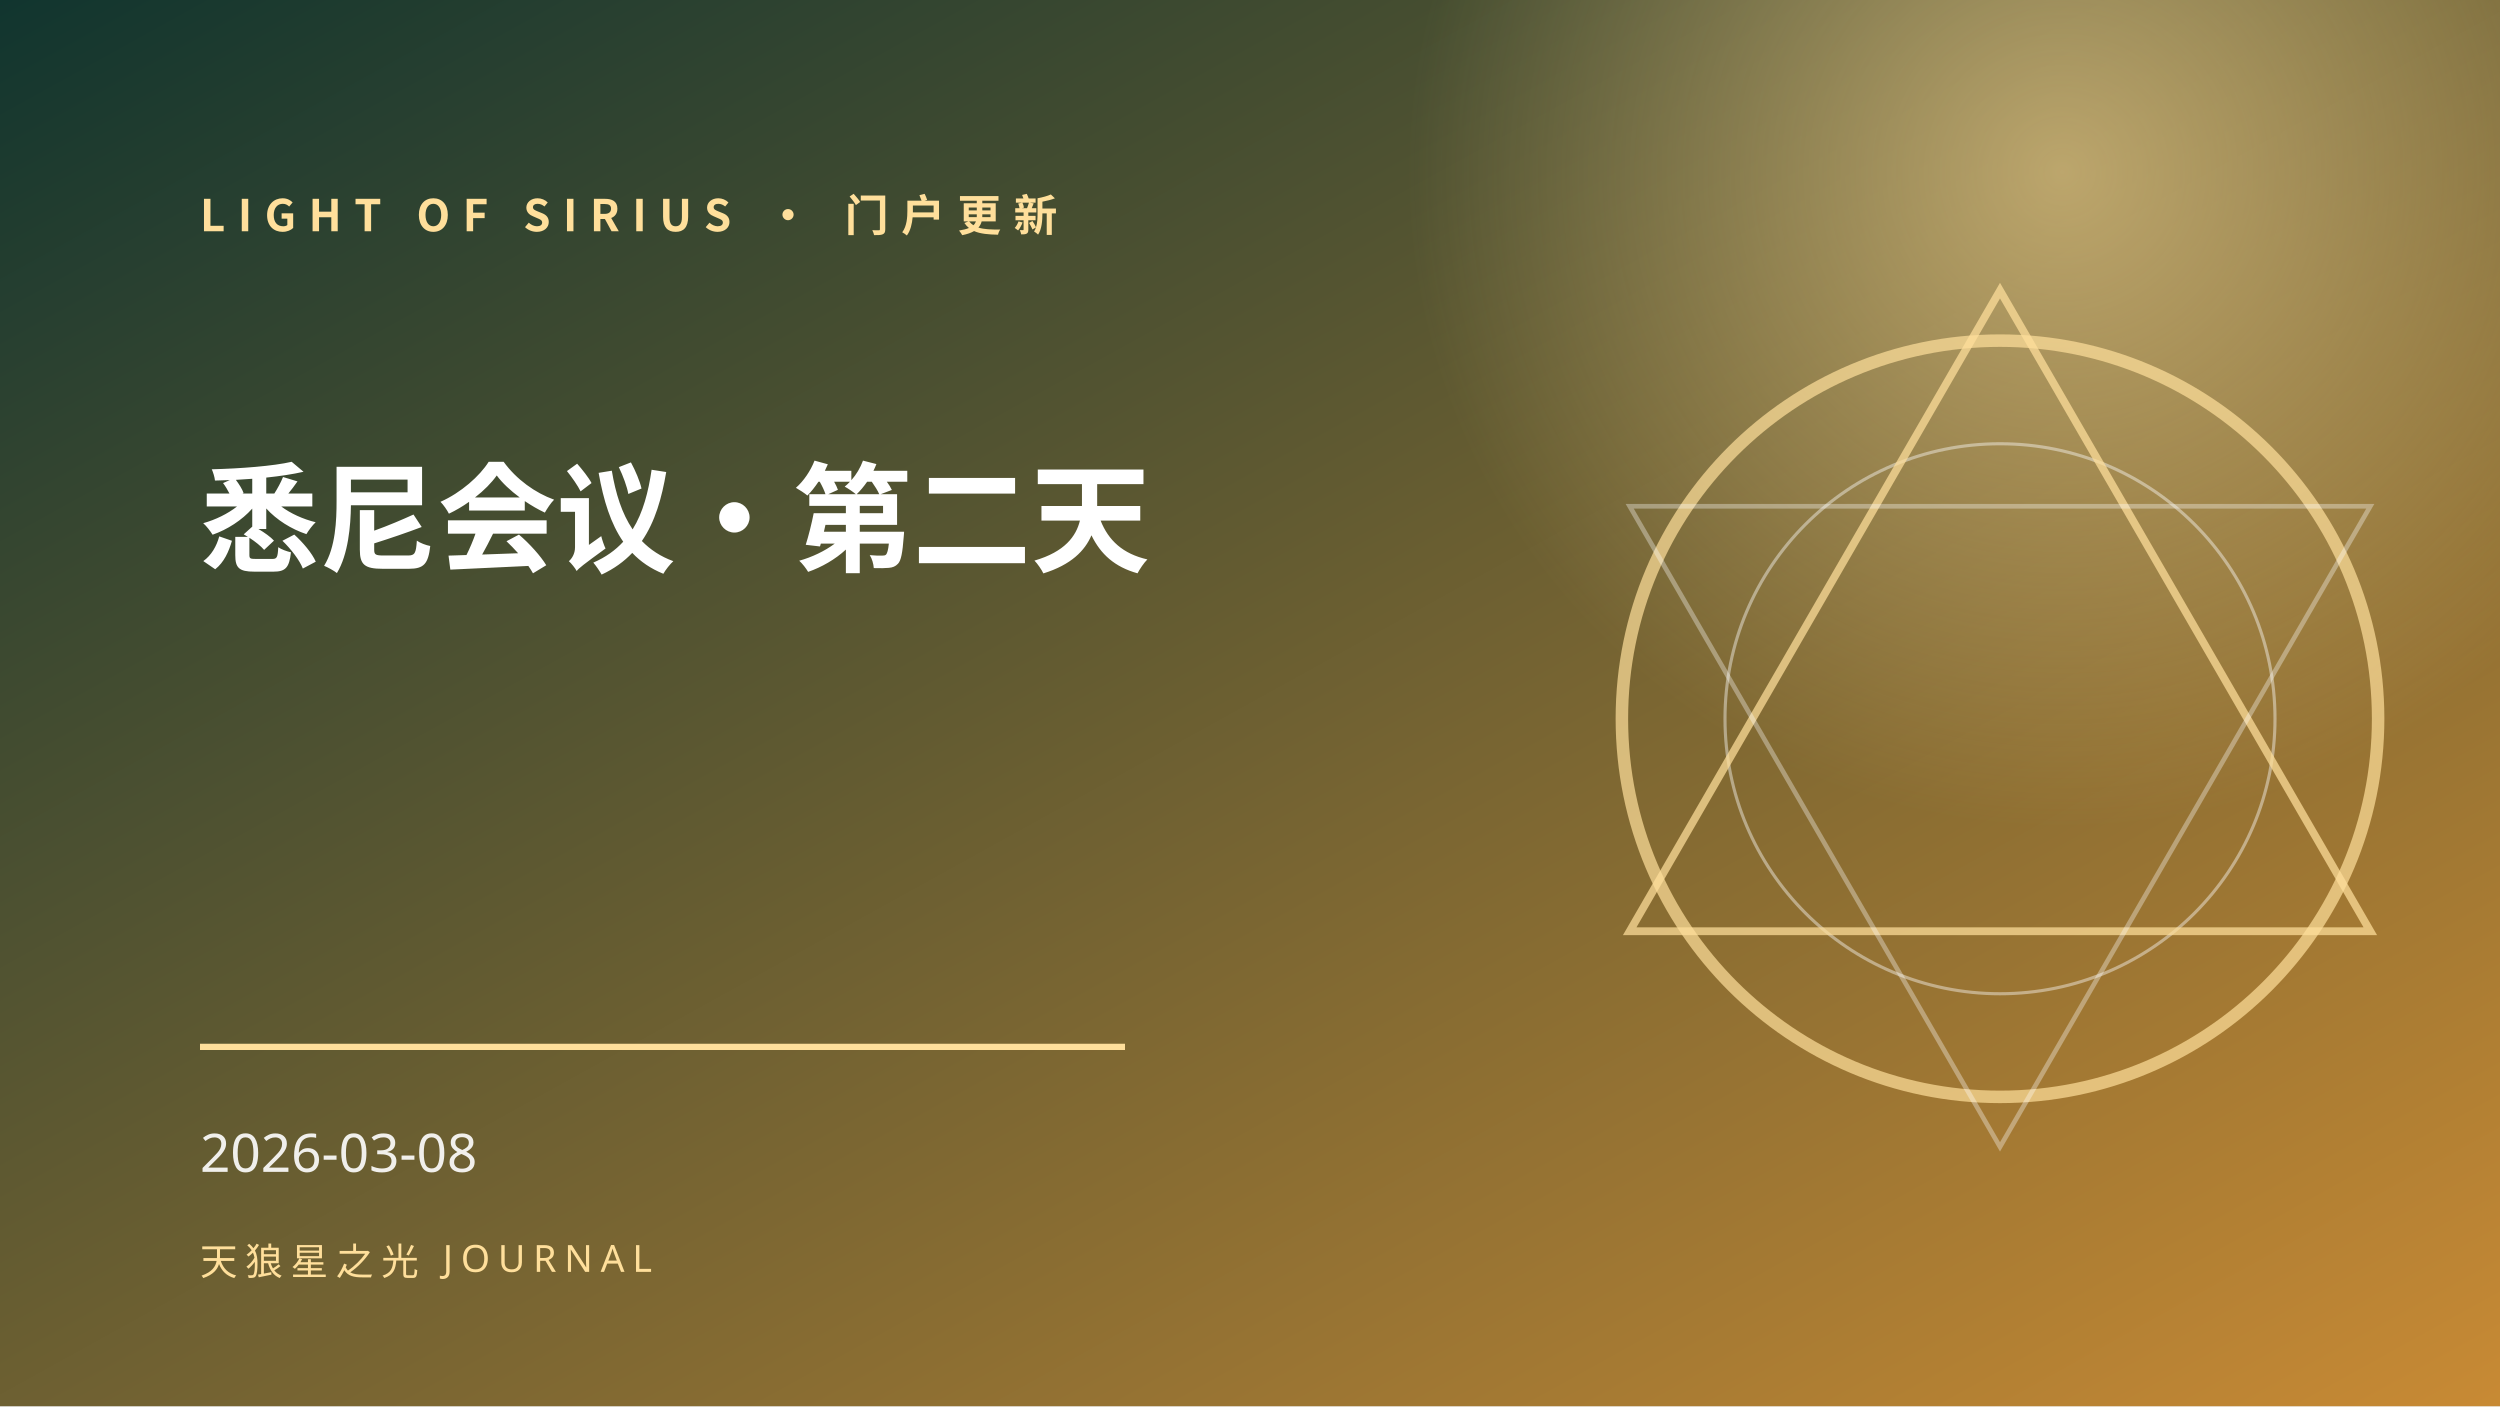
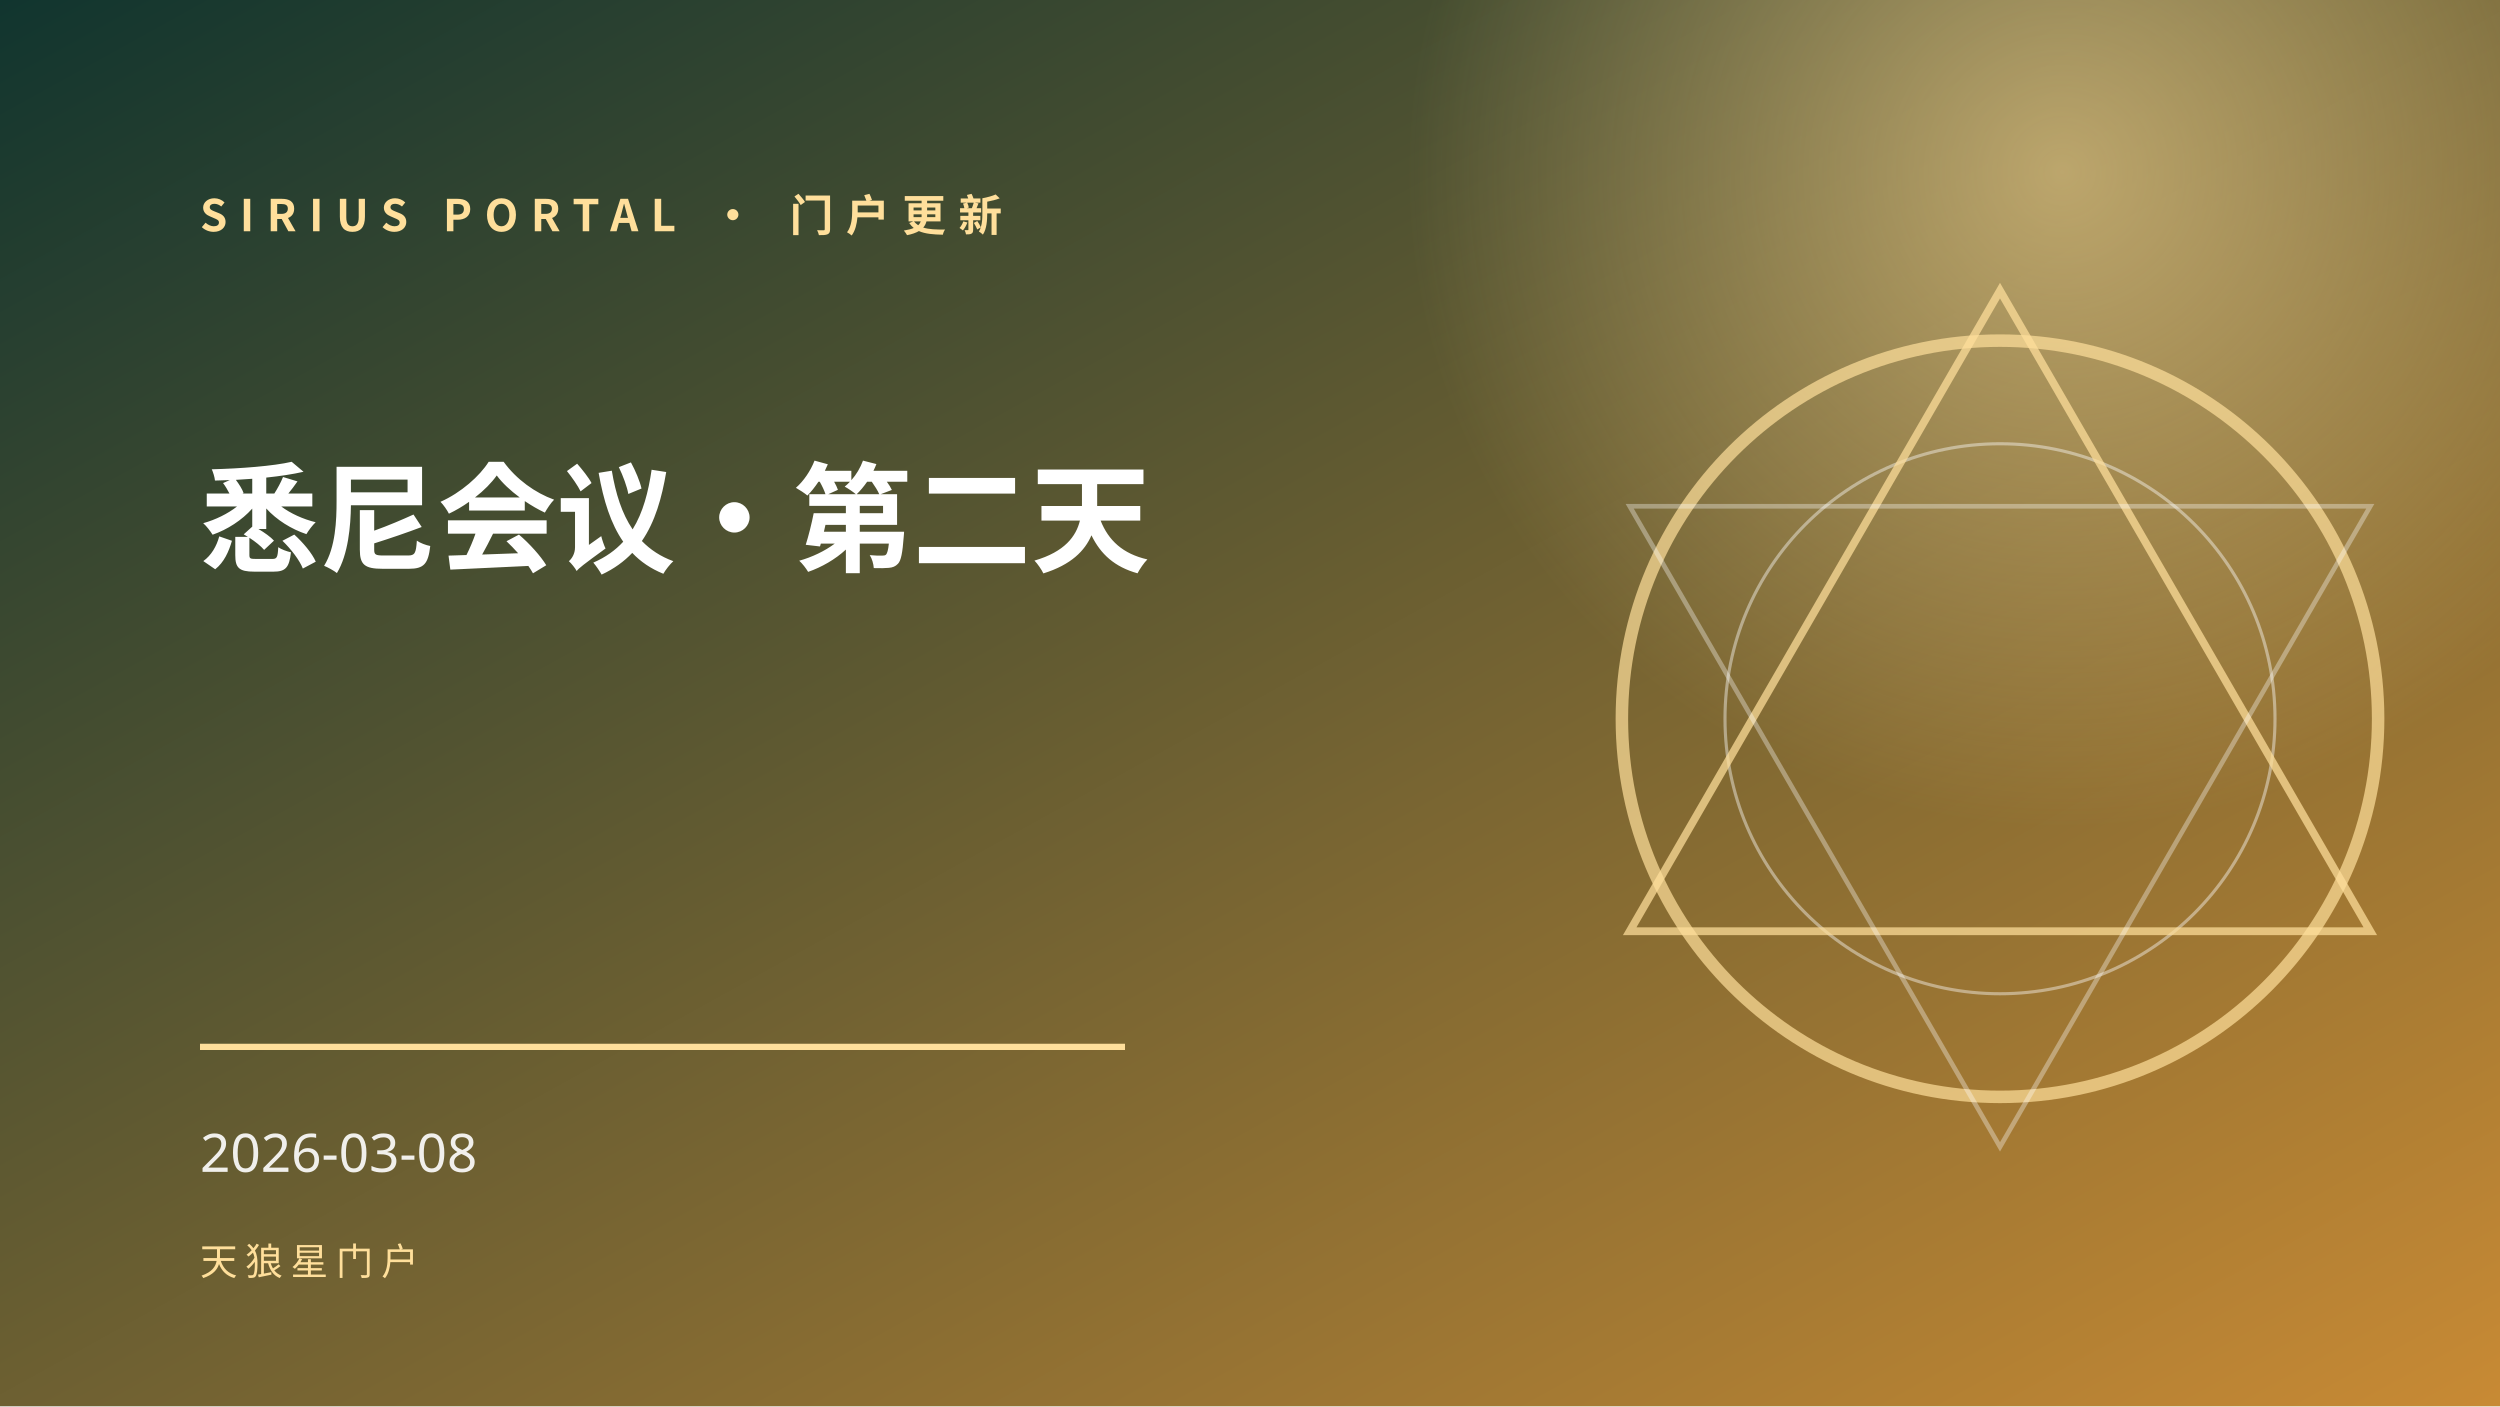
<svg xmlns="http://www.w3.org/2000/svg" width="1600" height="900" viewBox="0 0 1600 900" role="img" aria-label="悉尼会议・第二天">
  <defs>
    <linearGradient id="bg" x1="0" y1="0" x2="1" y2="1">
      <stop stop-color="#11352f" />
      <stop offset="1" stop-color="#c88a34" />
    </linearGradient>
    <radialGradient id="glow">
      <stop stop-color="#ffdf9b" stop-opacity=".56" />
      <stop offset="1" stop-color="#ffdf9b" stop-opacity="0" />
    </radialGradient>
  </defs>
  <rect width="1600" height="900" fill="url(#bg)" />
  <circle cx="1320" cy="110" r="420" fill="url(#glow)" />
  <circle cx="1280" cy="460" r="242" fill="none" stroke="#ffdf9b" stroke-width="8" opacity=".7" />
  <circle cx="1280" cy="460" r="176" fill="none" stroke="white" stroke-width="2" opacity=".42" />
  <path d="M1280 186 1517 596 1043 596Z" fill="none" stroke="#ffdf9b" stroke-width="5" opacity=".72" />
  <path d="M1043 324 1517 324 1280 734Z" fill="none" stroke="white" stroke-width="3" opacity=".34" />
-   <text x="128" y="148" fill="#ffdf9b" font-family="Microsoft YaHei, Noto Sans CJK SC, sans-serif" font-size="28" font-weight="700" letter-spacing="8">LIGHT OF SIRIUS · 门户更新</text>
+   <text x="128" y="148" fill="#ffdf9b" font-family="Microsoft YaHei, Noto Sans CJK SC, sans-serif" font-size="28" font-weight="700" letter-spacing="8">SIRIUS PORTAL · 门户更新</text>
  <text x="128" y="360" fill="white" font-family="STKaiti, KaiTi, Microsoft YaHei, serif" font-size="76" font-weight="700">
    <tspan x="128" dy="0">悉尼会议・第二天</tspan>
  </text>
  <line x1="128" y1="670" x2="720" y2="670" stroke="#ffdf9b" stroke-width="4" />
  <text x="128" y="750" fill="white" opacity=".9" font-family="Microsoft YaHei, sans-serif" font-size="34">2026-03-08</text>
-   <text x="128" y="816" fill="#ffdf9b" font-family="Microsoft YaHei, sans-serif" font-size="24" letter-spacing="5">天狼星之光 JOURNAL</text>
+   <text x="128" y="816" fill="#ffdf9b" font-family="Microsoft YaHei, sans-serif" font-size="24" letter-spacing="5">天狼星门户</text>
</svg>
